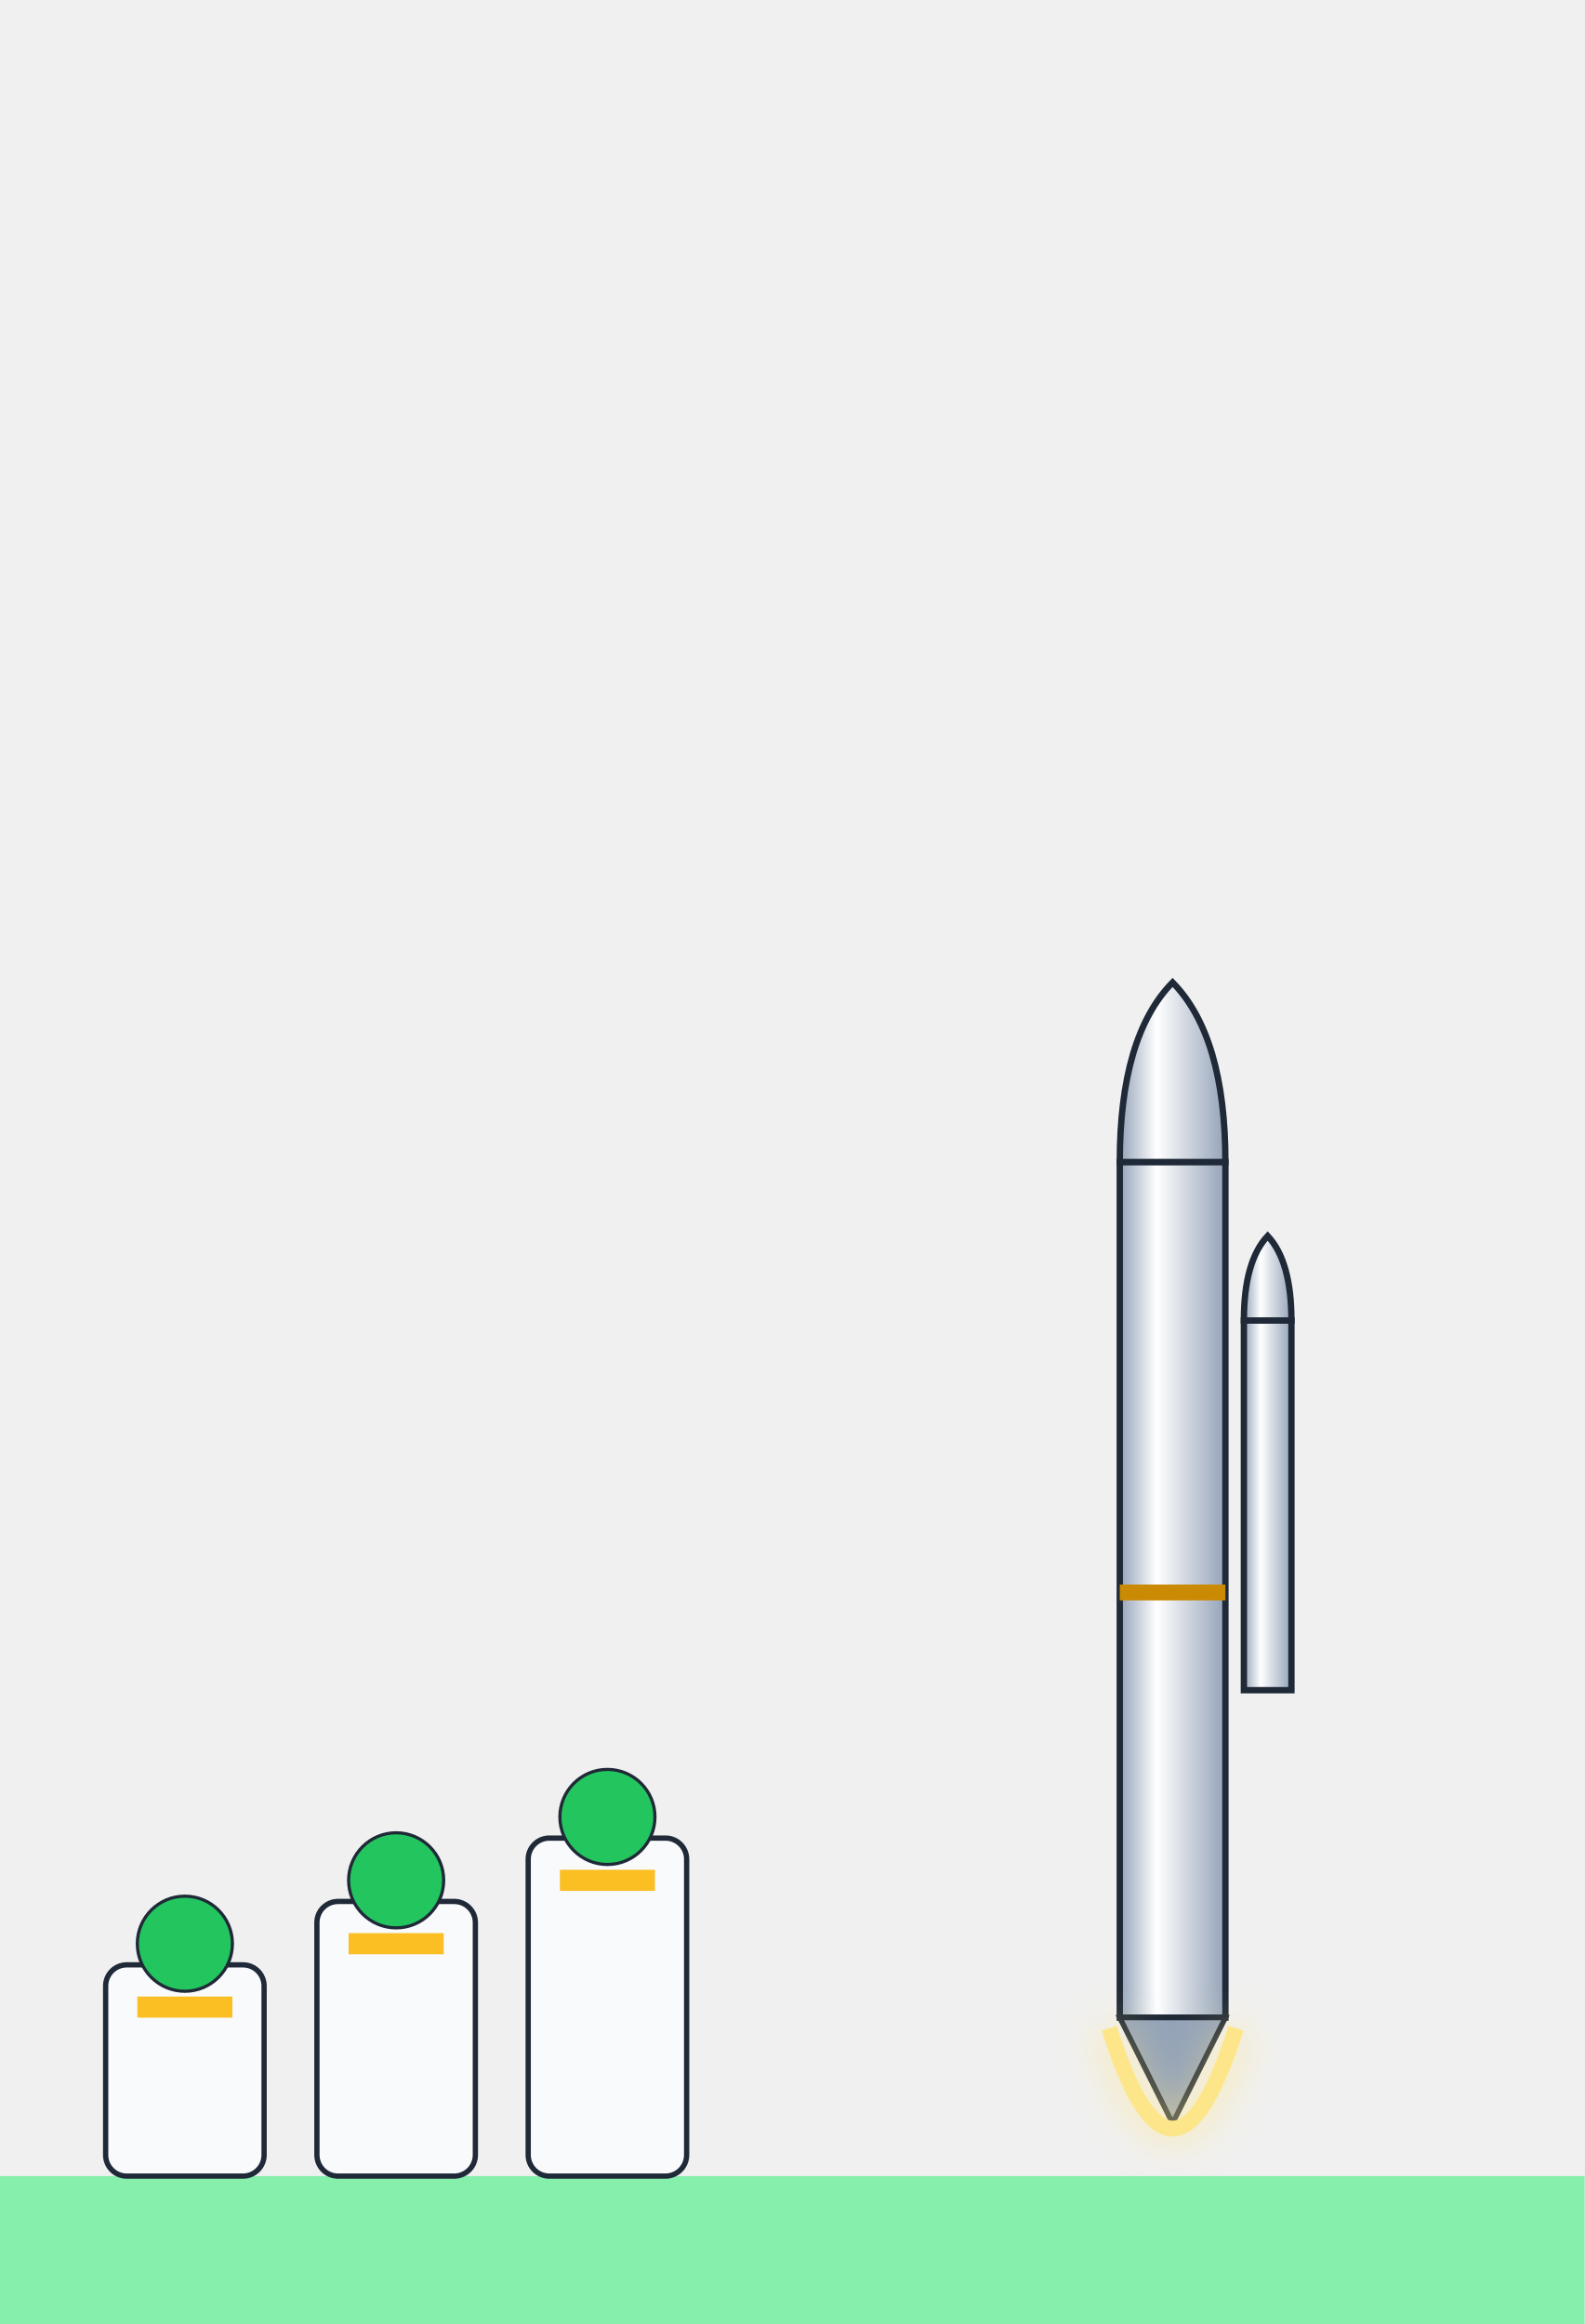
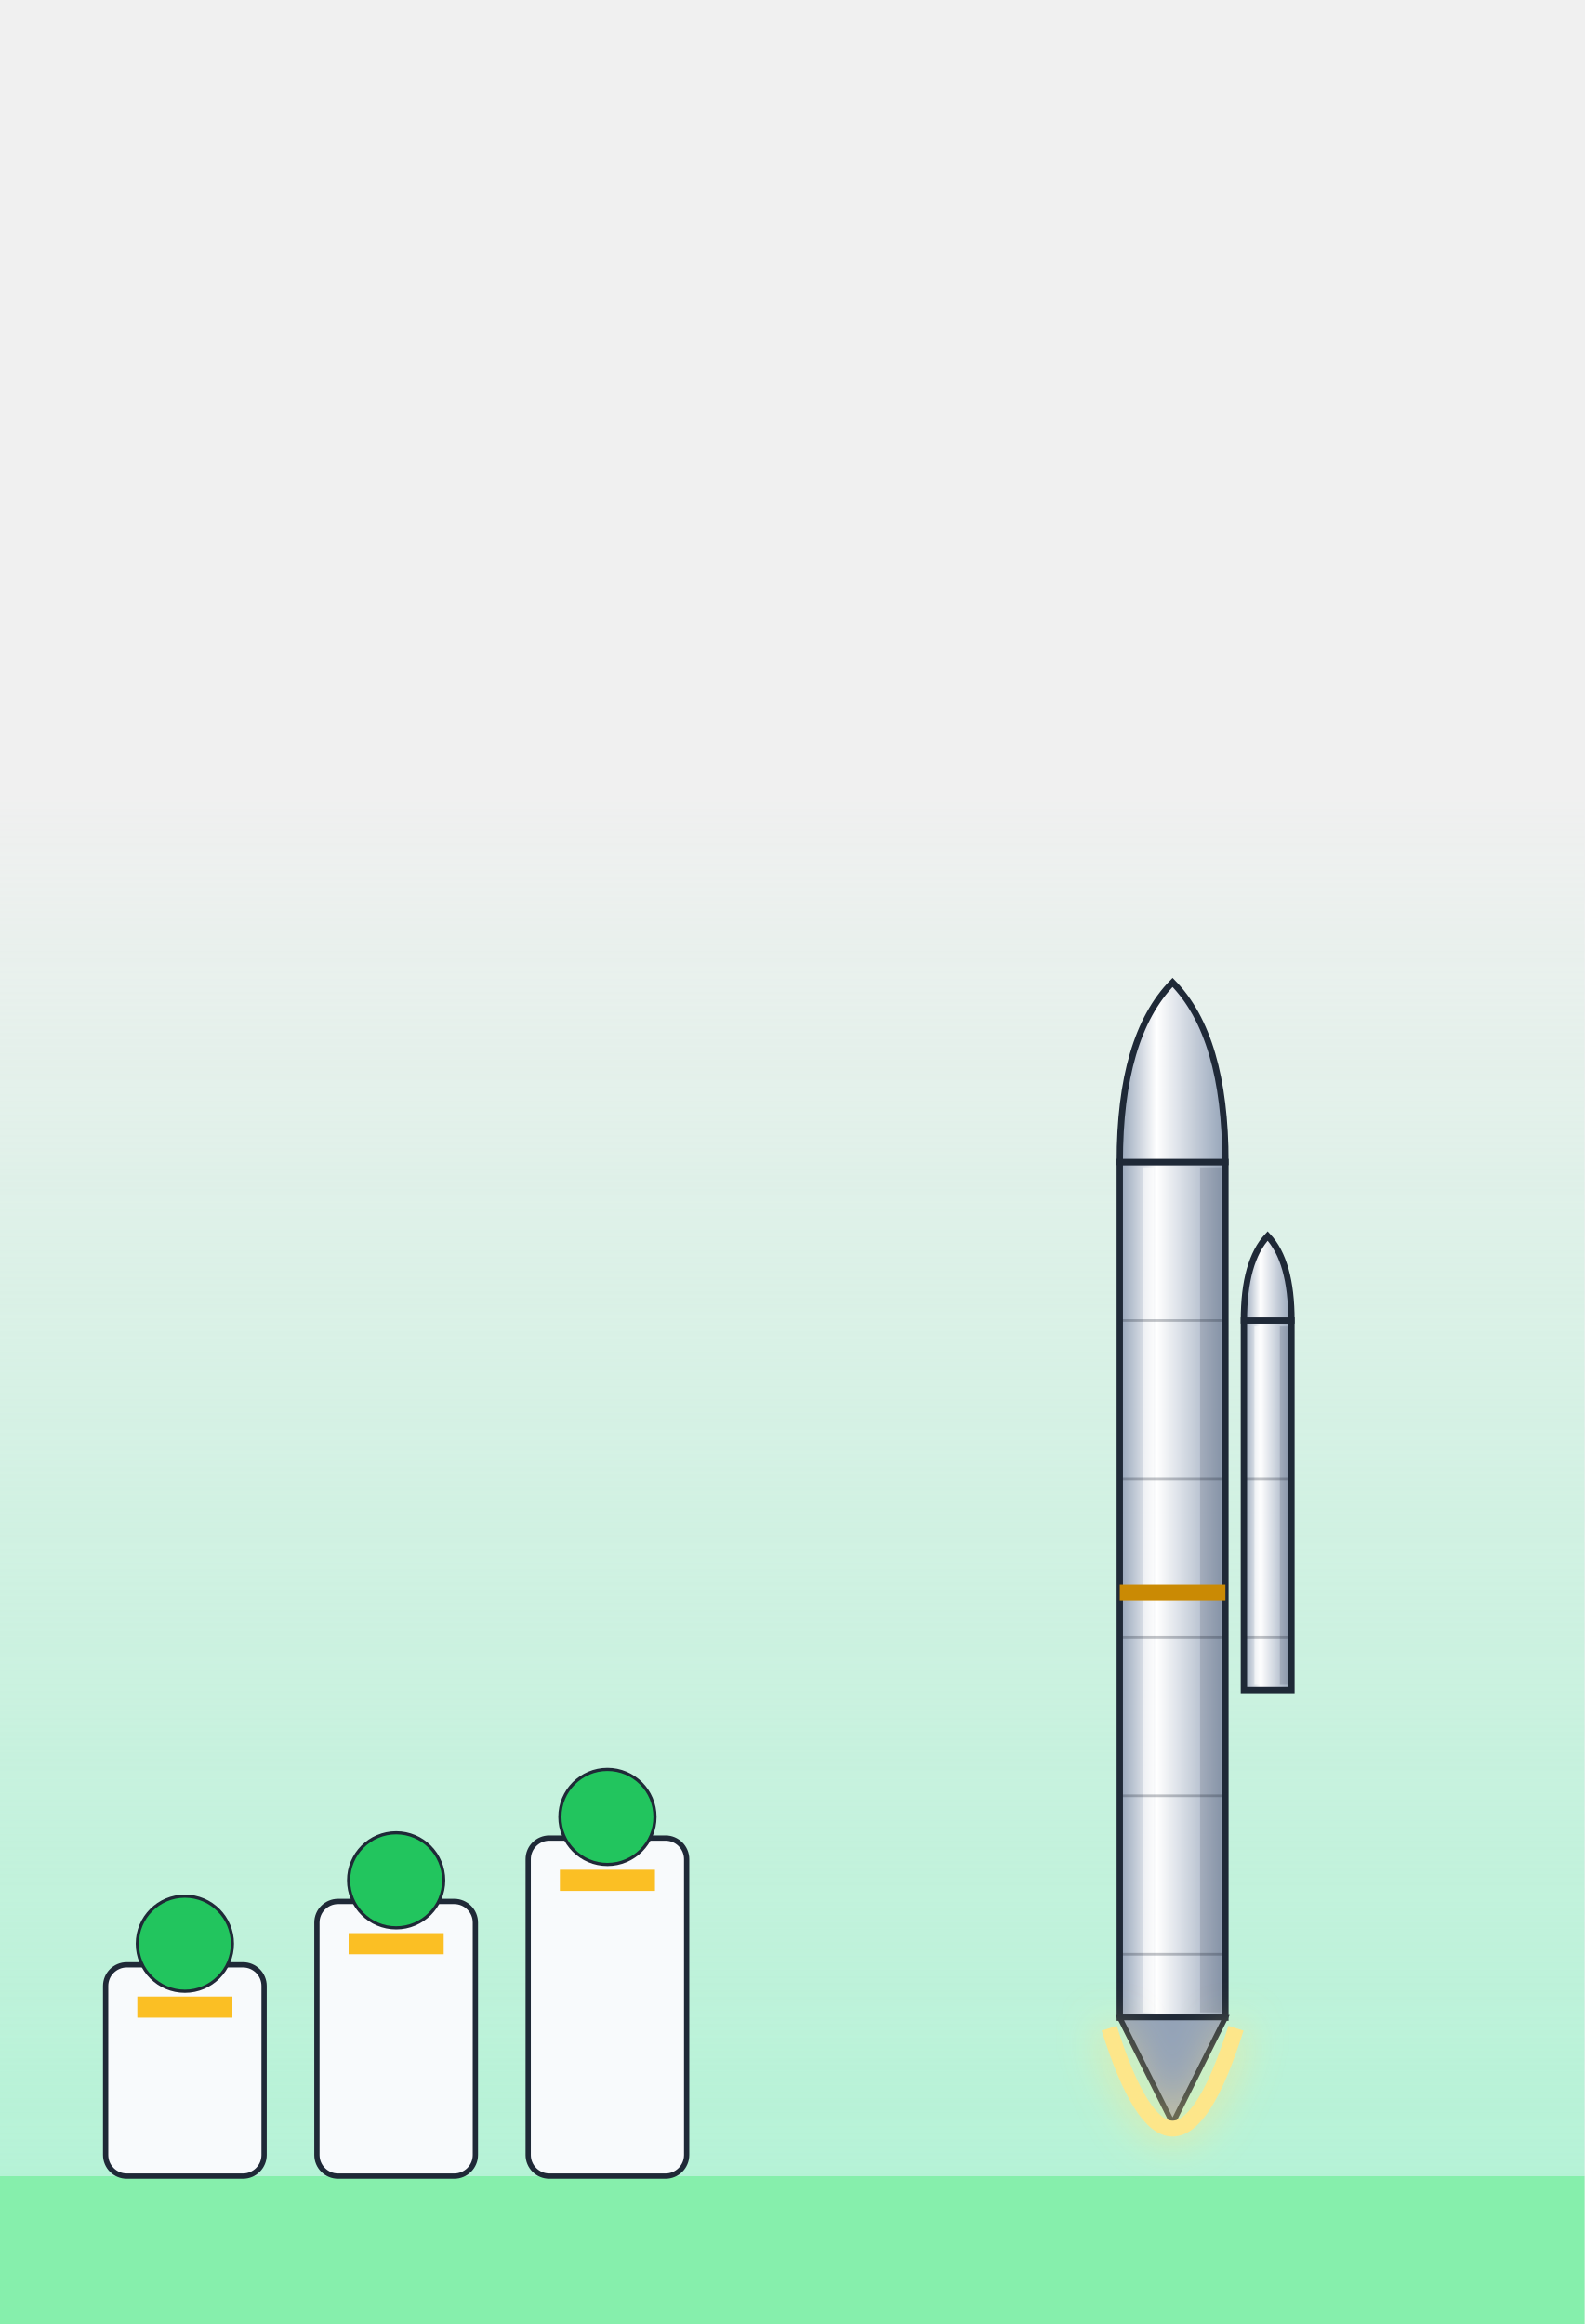
<svg xmlns="http://www.w3.org/2000/svg" viewBox="0 0 300 440" width="300" height="440">
  <defs>
    <filter id="glow" x="-50%" y="-50%" width="200%" height="200%">
      <feGaussianBlur stdDeviation="4" result="b" />
      <feMerge>
        <feMergeNode in="b" />
        <feMergeNode in="SourceGraphic" />
      </feMerge>
    </filter>
    <filter id="soft" x="-50%" y="-50%" width="200%" height="200%">
      <feGaussianBlur stdDeviation="6" />
    </filter>
    <linearGradient id="wht" x1="0" y1="0" x2="1" y2="0">
      <stop offset="0" stop-color="#94a3b8" stop-opacity="1" />
      <stop offset="0.35" stop-color="#ffffff" stop-opacity="1" />
      <stop offset="1" stop-color="#94a3b8" stop-opacity="1" />
    </linearGradient>
    <linearGradient id="ste" x1="0" y1="0" x2="1" y2="0">
      <stop offset="0" stop-color="#64748b" stop-opacity="1" />
      <stop offset="0.4" stop-color="#e2e8f0" stop-opacity="1" />
      <stop offset="0.7" stop-color="#cbd5e1" stop-opacity="1" />
      <stop offset="1" stop-color="#475569" stop-opacity="1" />
    </linearGradient>
    <linearGradient id="org" x1="0" y1="0" x2="1" y2="0">
      <stop offset="0" stop-color="#9a3412" stop-opacity="1" />
      <stop offset="0.4" stop-color="#fb923c" stop-opacity="1" />
      <stop offset="1" stop-color="#9a3412" stop-opacity="1" />
    </linearGradient>
    <linearGradient id="blk" x1="0" y1="0" x2="1" y2="0">
      <stop offset="0" stop-color="#111827" stop-opacity="1" />
      <stop offset="0.4" stop-color="#4b5563" stop-opacity="1" />
      <stop offset="1" stop-color="#111827" stop-opacity="1" />
    </linearGradient>
    <linearGradient id="flm" x1="0" y1="0" x2="0" y2="1">
      <stop offset="0" stop-color="#ffffff" stop-opacity="1" />
      <stop offset="0.25" stop-color="#fde68a" stop-opacity="1" />
      <stop offset="0.7" stop-color="#f97316" stop-opacity="0.8" />
      <stop offset="1" stop-color="#f97316" stop-opacity="0" />
    </linearGradient>
+     <linearGradient id="bel" x1="0" y1="0" x2="1" y2="0">
+       <stop offset="0" stop-color="#1f2937" stop-opacity="1" />
+       <stop offset="0.35" stop-color="#94a3b8" stop-opacity="1" />
+       <stop offset="0.6" stop-color="#cbd5e1" stop-opacity="1" />
+       <stop offset="1" stop-color="#1f2937" stop-opacity="1" />
+     </linearGradient>
+     <linearGradient id="gnd" x1="0" y1="0" x2="0" y2="1">
+       <stop offset="0" stop-color="#000" stop-opacity="0" />
+       <stop offset="1" stop-color="#000" stop-opacity="0.35" />
+     </linearGradient>
+     <linearGradient id="sky" x1="0" y1="0" x2="0" y2="1">
+       <stop offset="0" stop-color="#a7f3d0" stop-opacity="0" />
+       <stop offset="1" stop-color="#a7f3d0" stop-opacity="0.8" />
+     </linearGradient>
    <linearGradient id="shHull" x1="0" y1="0" x2="1" y2="0">
      <stop offset="0" stop-color="#e3e7ee" stop-opacity="1" />
      <stop offset="0.45" stop-color="#9aa3b2" stop-opacity="1" />
      <stop offset="1" stop-color="#3b424f" stop-opacity="1" />
    </linearGradient>
    <radialGradient id="shTank" cx="35%" cy="35%" r="70%">
      <stop offset="0" stop-color="#f4f6fa" stop-opacity="1" />
      <stop offset="0.55" stop-color="#a7b0be" stop-opacity="1" />
      <stop offset="1" stop-color="#4b5260" stop-opacity="1" />
    </radialGradient>
    <linearGradient id="shRad" x1="0" y1="0" x2="0" y2="1">
      <stop offset="0" stop-color="#3a4252" stop-opacity="1" />
      <stop offset="1" stop-color="#262c38" stop-opacity="1" />
    </linearGradient>
    <linearGradient id="shPv" x1="0" y1="0" x2="0" y2="1">
      <stop offset="0" stop-color="#1e3a8a" stop-opacity="1" />
      <stop offset="1" stop-color="#172554" stop-opacity="1" />
    </linearGradient>
  </defs>
+   <rect x="0" y="150" width="300" height="262" fill="url(#sky)" />
  <rect x="0" y="412" width="300" height="28" fill="#86efac" />
  <rect x="20" y="372" width="30" height="40" rx="4" fill="#f8fafc" stroke="#1f2937" />
  <rect x="26" y="378" width="18" height="4" fill="#fbbf24" />
  <circle cx="35" cy="368" r="9" fill="#22c55e" stroke="#1f2937" stroke-width="0.6" />
  <rect x="60" y="360" width="30" height="52" rx="4" fill="#f8fafc" stroke="#1f2937" />
  <rect x="66" y="366" width="18" height="4" fill="#fbbf24" />
  <circle cx="75" cy="356" r="9" fill="#22c55e" stroke="#1f2937" stroke-width="0.6" />
  <rect x="100" y="348" width="30" height="64" rx="4" fill="#f8fafc" stroke="#1f2937" />
  <rect x="106" y="354" width="18" height="4" fill="#fbbf24" />
  <circle cx="115" cy="344" r="9" fill="#22c55e" stroke="#1f2937" stroke-width="0.6" />
  <rect x="212" y="220" width="20" height="162" fill="url(#wht)" stroke="#1f2937" stroke-width="1.2" />
+   <rect x="216.4" y="221" width="2" height="160" fill="#fff" opacity="0.55" />
+   <rect x="227.2" y="221" width="4" height="160" fill="#0f172a" opacity="0.14" />
+   <line x1="212" y1="250" x2="232" y2="250" stroke="#1f2937" stroke-width="0.5" opacity="0.28" />
+   <line x1="212" y1="280" x2="232" y2="280" stroke="#1f2937" stroke-width="0.5" opacity="0.28" />
+   <line x1="212" y1="310" x2="232" y2="310" stroke="#1f2937" stroke-width="0.5" opacity="0.28" />
+   <line x1="212" y1="340" x2="232" y2="340" stroke="#1f2937" stroke-width="0.5" opacity="0.28" />
+   <line x1="212" y1="370" x2="232" y2="370" stroke="#1f2937" stroke-width="0.5" opacity="0.28" />
  <path d="M212,220 Q212,196.2 222,186 Q232,196.2 232,220 Z" fill="url(#wht)" stroke="#1f2937" stroke-width="1.2" />
  <rect x="212" y="300" width="20" height="3" fill="#ca8a04" />
  <path d="M212,382 L222,402 L232,382 Z" fill="#94a3b8" stroke="#1f2937" />
  <path d="M210,384 Q222,422 234,384" fill="none" stroke="#fde68a" stroke-width="3" filter="url(#glow)" />
  <g transform="translate(18 0)">
    <rect x="217.5" y="250" width="9" height="70" fill="url(#wht)" stroke="#1f2937" stroke-width="1.2" />
+     <rect x="219.5" y="251" width="1" height="68" fill="#fff" opacity="0.55" />
+     <rect x="224.3" y="251" width="1.8" height="68" fill="#0f172a" opacity="0.14" />
+     <line x1="217.5" y1="280" x2="226.5" y2="280" stroke="#1f2937" stroke-width="0.5" opacity="0.28" />
+     <line x1="217.5" y1="310" x2="226.5" y2="310" stroke="#1f2937" stroke-width="0.5" opacity="0.28" />
    <path d="M217.5,250 Q217.5,238.8 222,234 Q226.5,238.8 226.5,250 Z" fill="url(#wht)" stroke="#1f2937" stroke-width="1.2" />
  </g>
</svg>
